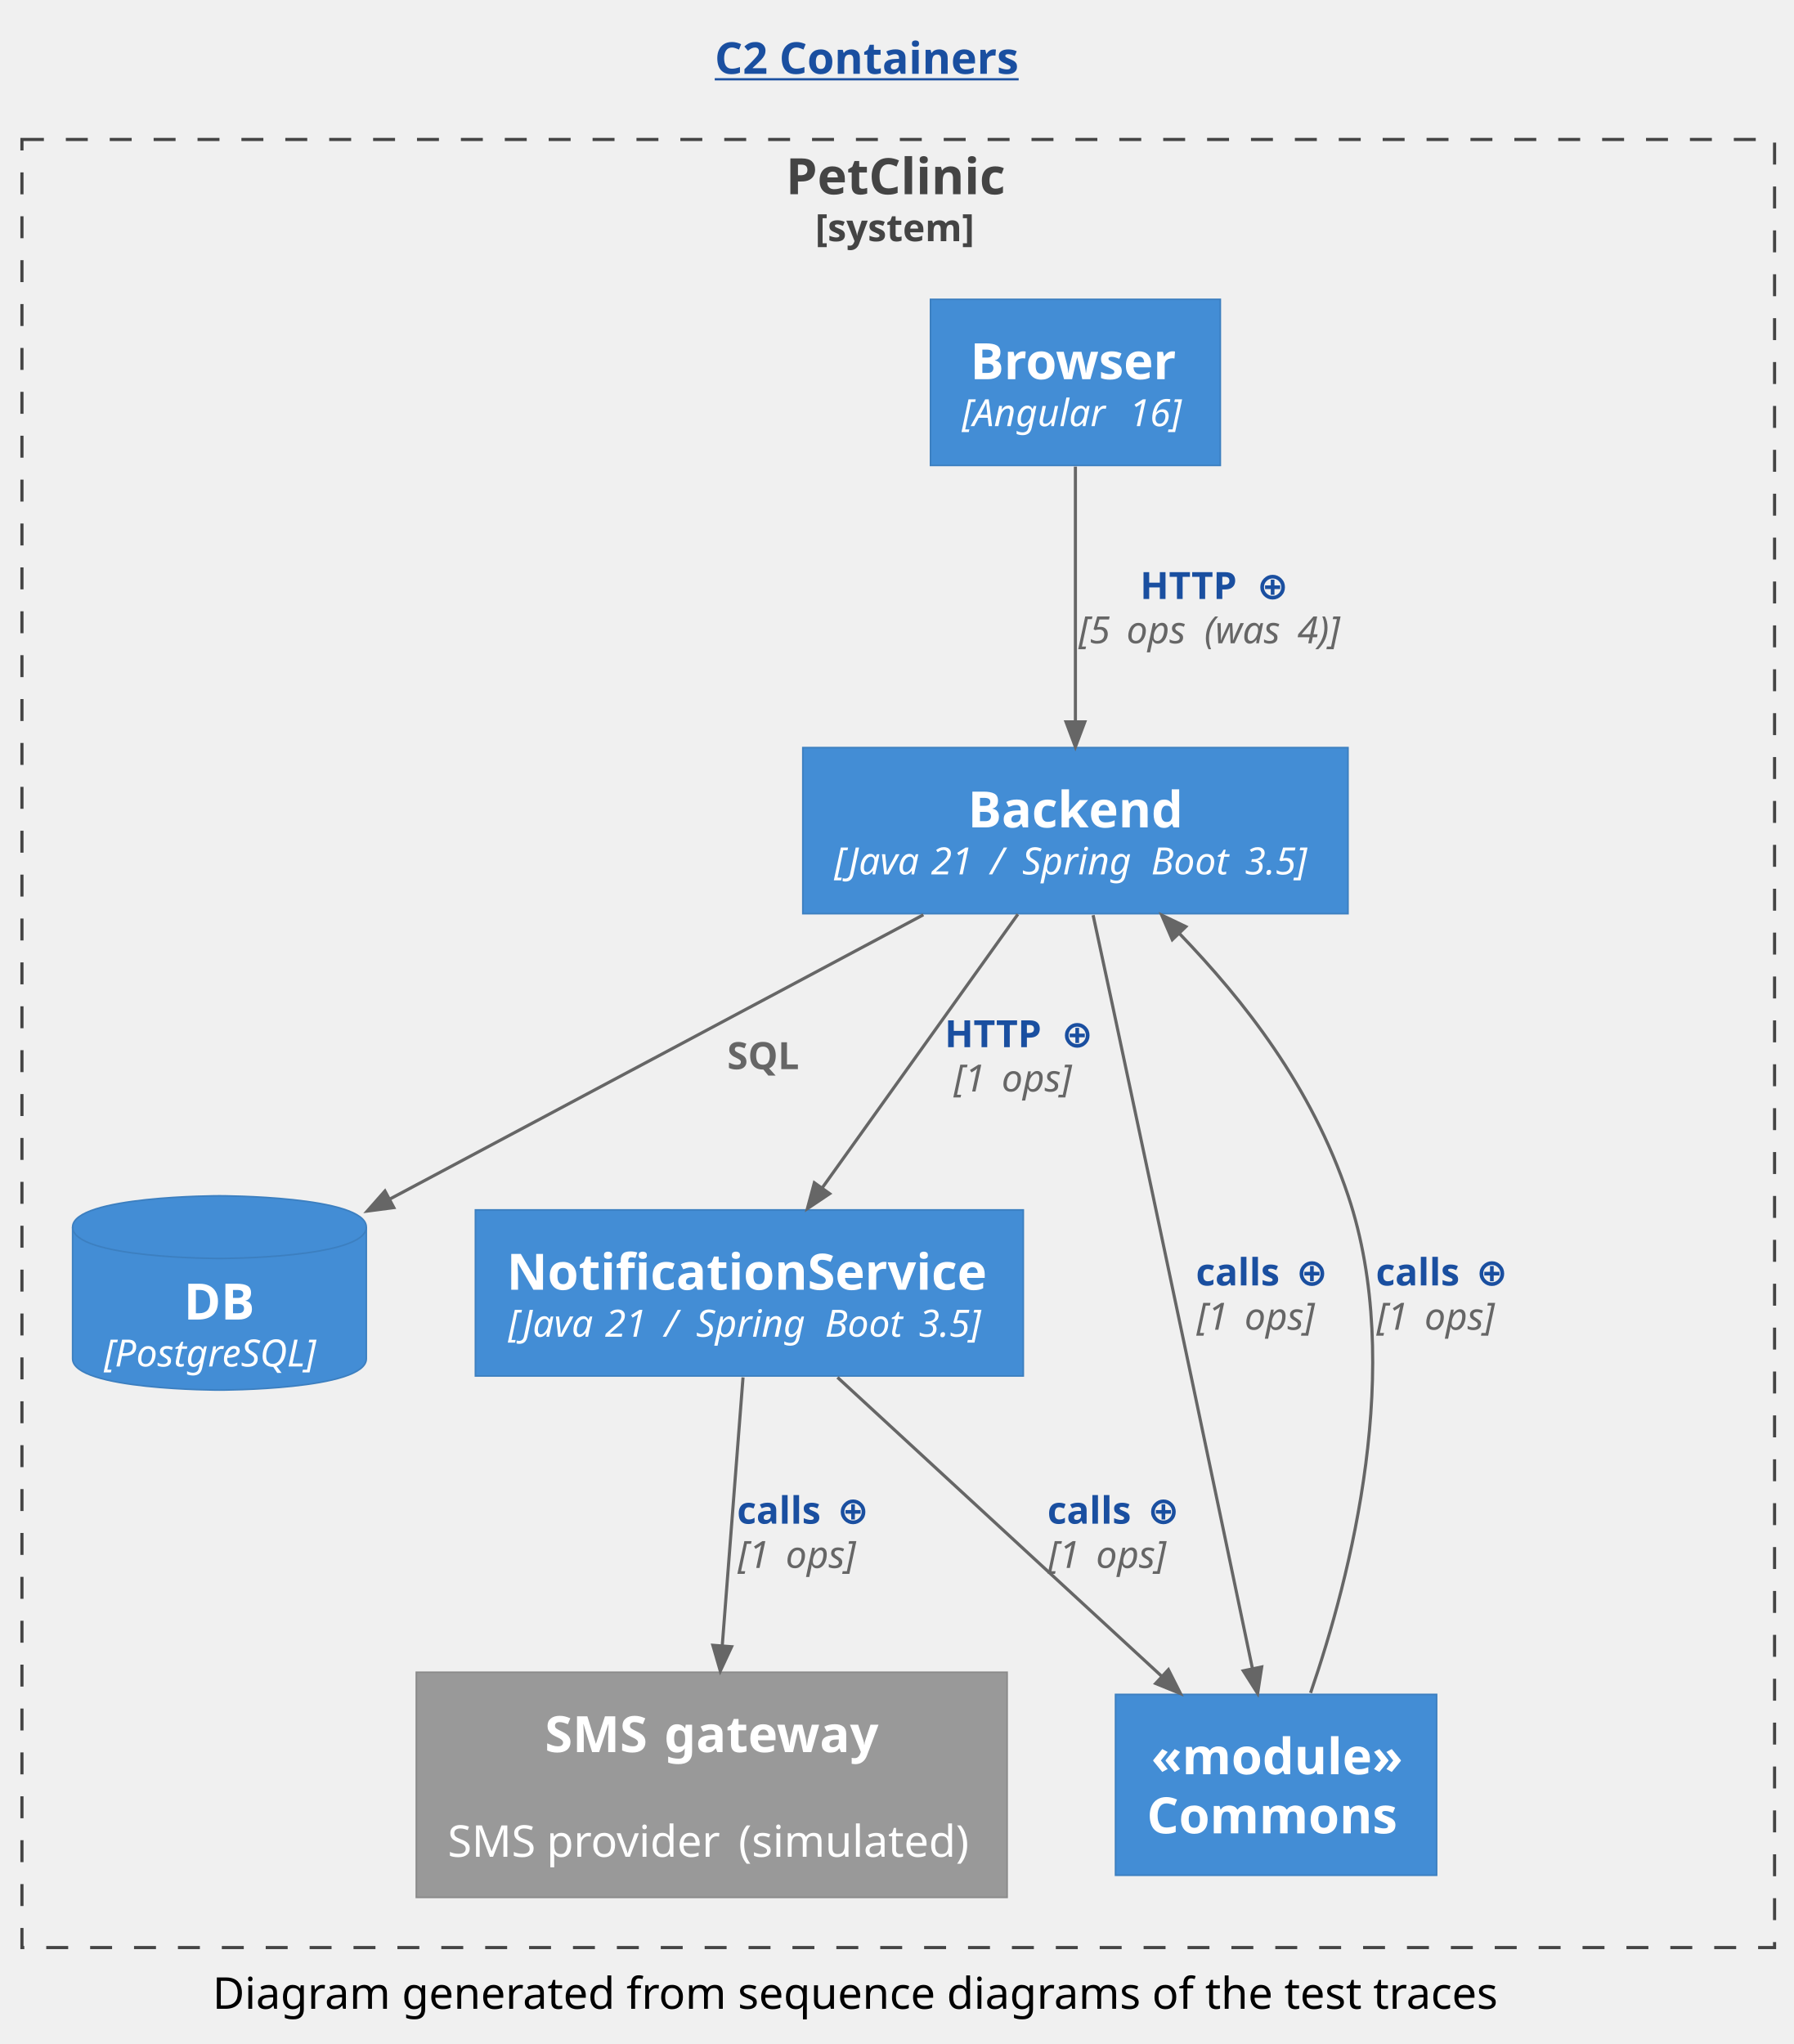
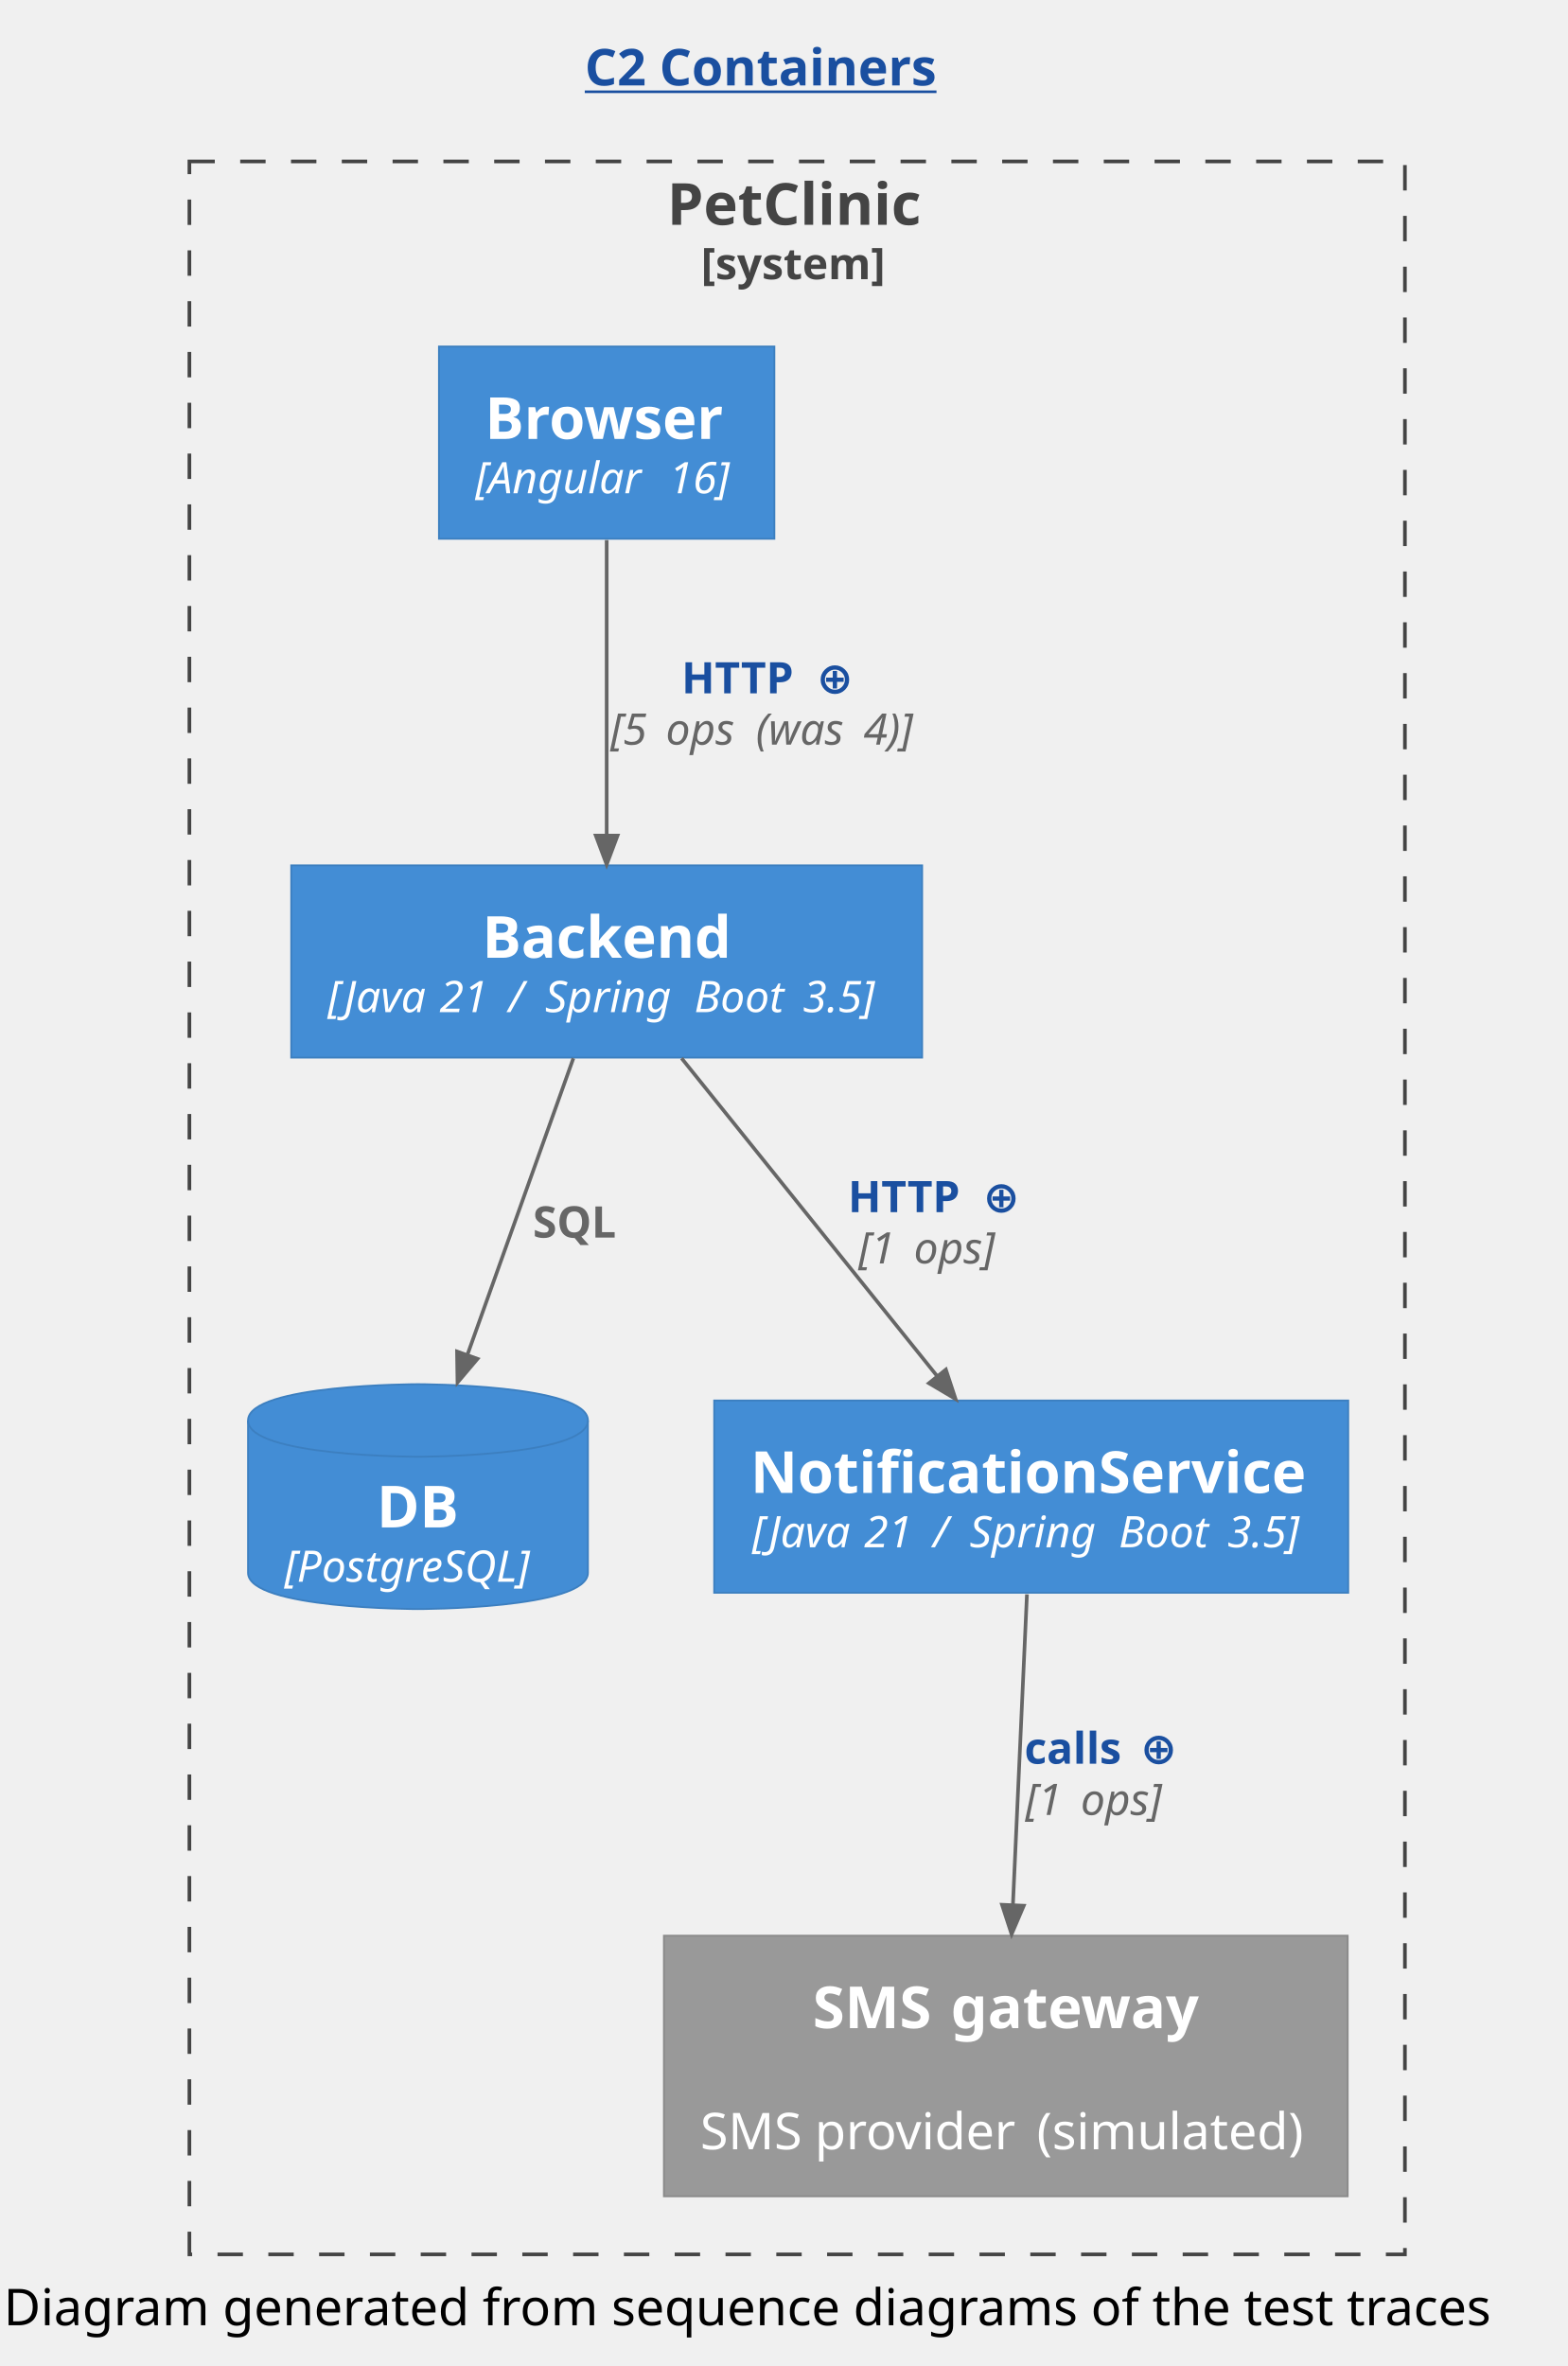
- <svg xmlns="http://www.w3.org/2000/svg" xmlns:xlink="http://www.w3.org/1999/xlink" contentStyleType="text/css" data-diagram-type="DESCRIPTION" height="652px" preserveAspectRatio="none" style="width:572px;height:652px;background:#FFFFFF;" version="1.1" viewBox="0 0 572 652" width="572px" zoomAndPan="magnify">
+ <svg xmlns="http://www.w3.org/2000/svg" xmlns:xlink="http://www.w3.org/1999/xlink" contentStyleType="text/css" data-diagram-type="DESCRIPTION" height="652px" preserveAspectRatio="none" style="width:432px;height:652px;background:#FFFFFF;" version="1.1" viewBox="0 0 432 652" width="432px" zoomAndPan="magnify">
  <defs />
  <g>
    <g class="title" data-source-line="6">
      <a href="https://c4model.com/diagrams/container" target="_blank" rel="noopener noreferrer" title="What is a C2 diagram?" xlink:actuate="onRequest" xlink:href="https://c4model.com/diagrams/container" xlink:show="new" xlink:title="What is a C2 diagram?" xlink:type="simple">
-         <text fill="#1A4FA0" font-family="sans-serif" font-size="14" font-weight="bold" lengthAdjust="spacing" text-decoration="underline" textLength="102.067" x="227.966" y="23.535">C2 Containers</text>
+         <text fill="#1A4FA0" font-family="sans-serif" font-size="14" font-weight="bold" lengthAdjust="spacing" text-decoration="underline" textLength="102.067" x="161.166" y="23.535">C2 Containers</text>
      </a>
    </g>
    <g class="cluster" data-qualified-name="c2_system" data-source-line="1666" id="ent0002">
-       <rect fill="none" height="576.75" style="stroke:#444444;stroke-width:1;stroke-dasharray:7,7;" width="559" x="7" y="44.488" />
-       <text fill="#444444" font-family="sans-serif" font-size="16" font-weight="bold" lengthAdjust="spacing" textLength="71.703" x="250.648" y="61.957">PetClinic</text>
-       <text fill="#444444" font-family="sans-serif" font-size="12" font-weight="bold" lengthAdjust="spacing" textLength="52.992" x="260.004" y="76.934">[system]</text>
+       <rect fill="none" height="576.75" style="stroke:#444444;stroke-width:1;stroke-dasharray:7,7;" width="335" x="52.2" y="44.488" />
+       <text fill="#444444" font-family="sans-serif" font-size="16" font-weight="bold" lengthAdjust="spacing" textLength="71.703" x="183.848" y="61.957">PetClinic</text>
+       <text fill="#444444" font-family="sans-serif" font-size="12" font-weight="bold" lengthAdjust="spacing" textLength="52.992" x="193.204" y="76.934">[system]</text>
    </g>
    <g class="entity" data-qualified-name="c2_system.Backend" data-source-line="71" id="ent0003">
-       <rect fill="#438DD5" height="52.977" style="stroke:#3C7FC0;stroke-width:0.5;" width="173.885" x="256.06" y="238.468" />
-       <text fill="#FFFFFF" font-family="sans-serif" font-size="16" font-weight="bold" lengthAdjust="spacing" textLength="68.609" x="308.698" y="263.937">Backend</text>
-       <text fill="#FFFFFF" font-family="sans-serif" font-size="12" font-style="italic" lengthAdjust="spacing" textLength="27.1" x="266.06" y="278.914">[Java</text>
-       <text fill="#FFFFFF" font-family="sans-serif" font-size="12" font-style="italic" lengthAdjust="spacing" textLength="3.797" x="293.16" y="278.914"> </text>
-       <text fill="#FFFFFF" font-family="sans-serif" font-size="12" font-style="italic" lengthAdjust="spacing" textLength="15.176" x="296.957" y="278.914">21</text>
-       <text fill="#FFFFFF" font-family="sans-serif" font-size="12" font-style="italic" lengthAdjust="spacing" textLength="3.797" x="312.132" y="278.914"> </text>
-       <text fill="#FFFFFF" font-family="sans-serif" font-size="12" font-style="italic" lengthAdjust="spacing" textLength="6.293" x="315.929" y="278.914">/</text>
-       <text fill="#FFFFFF" font-family="sans-serif" font-size="12" font-style="italic" lengthAdjust="spacing" textLength="3.797" x="322.222" y="278.914"> </text>
-       <text fill="#FFFFFF" font-family="sans-serif" font-size="12" font-style="italic" lengthAdjust="spacing" textLength="37.324" x="326.019" y="278.914">Spring</text>
-       <text fill="#FFFFFF" font-family="sans-serif" font-size="12" font-style="italic" lengthAdjust="spacing" textLength="3.797" x="363.343" y="278.914"> </text>
-       <text fill="#FFFFFF" font-family="sans-serif" font-size="12" font-style="italic" lengthAdjust="spacing" textLength="26.133" x="367.14" y="278.914">Boot</text>
-       <text fill="#FFFFFF" font-family="sans-serif" font-size="12" font-style="italic" lengthAdjust="spacing" textLength="3.797" x="393.273" y="278.914"> </text>
-       <text fill="#FFFFFF" font-family="sans-serif" font-size="12" font-style="italic" lengthAdjust="spacing" textLength="22.875" x="397.07" y="278.914">3.5]</text>
+       <rect fill="#438DD5" height="52.977" style="stroke:#3C7FC0;stroke-width:0.5;" width="173.885" x="80.26" y="238.468" />
+       <text fill="#FFFFFF" font-family="sans-serif" font-size="16" font-weight="bold" lengthAdjust="spacing" textLength="68.609" x="132.897" y="263.937">Backend</text>
+       <text fill="#FFFFFF" font-family="sans-serif" font-size="12" font-style="italic" lengthAdjust="spacing" textLength="27.1" x="90.26" y="278.914">[Java</text>
+       <text fill="#FFFFFF" font-family="sans-serif" font-size="12" font-style="italic" lengthAdjust="spacing" textLength="3.797" x="117.359" y="278.914"> </text>
+       <text fill="#FFFFFF" font-family="sans-serif" font-size="12" font-style="italic" lengthAdjust="spacing" textLength="15.176" x="121.156" y="278.914">21</text>
+       <text fill="#FFFFFF" font-family="sans-serif" font-size="12" font-style="italic" lengthAdjust="spacing" textLength="3.797" x="136.332" y="278.914"> </text>
+       <text fill="#FFFFFF" font-family="sans-serif" font-size="12" font-style="italic" lengthAdjust="spacing" textLength="6.293" x="140.129" y="278.914">/</text>
+       <text fill="#FFFFFF" font-family="sans-serif" font-size="12" font-style="italic" lengthAdjust="spacing" textLength="3.797" x="146.422" y="278.914"> </text>
+       <text fill="#FFFFFF" font-family="sans-serif" font-size="12" font-style="italic" lengthAdjust="spacing" textLength="37.324" x="150.219" y="278.914">Spring</text>
+       <text fill="#FFFFFF" font-family="sans-serif" font-size="12" font-style="italic" lengthAdjust="spacing" textLength="3.797" x="187.543" y="278.914"> </text>
+       <text fill="#FFFFFF" font-family="sans-serif" font-size="12" font-style="italic" lengthAdjust="spacing" textLength="26.133" x="191.34" y="278.914">Boot</text>
+       <text fill="#FFFFFF" font-family="sans-serif" font-size="12" font-style="italic" lengthAdjust="spacing" textLength="3.797" x="217.473" y="278.914"> </text>
+       <text fill="#FFFFFF" font-family="sans-serif" font-size="12" font-style="italic" lengthAdjust="spacing" textLength="22.875" x="221.269" y="278.914">3.5]</text>
    </g>
    <g class="entity" data-qualified-name="c2_system.Browser" data-source-line="71" id="ent0004">
-       <rect fill="#438DD5" height="52.977" style="stroke:#3C7FC0;stroke-width:0.5;" width="92.439" x="296.78" y="95.488" />
-       <text fill="#FFFFFF" font-family="sans-serif" font-size="16" font-weight="bold" lengthAdjust="spacing" textLength="67.07" x="309.465" y="120.957">Browser</text>
-       <text fill="#FFFFFF" font-family="sans-serif" font-size="12" font-style="italic" lengthAdjust="spacing" textLength="49.565" x="306.78" y="135.934">[Angular</text>
-       <text fill="#FFFFFF" font-family="sans-serif" font-size="12" font-style="italic" lengthAdjust="spacing" textLength="3.797" x="356.344" y="135.934"> </text>
-       <text fill="#FFFFFF" font-family="sans-serif" font-size="12" font-style="italic" lengthAdjust="spacing" textLength="19.078" x="360.141" y="135.934">16]</text>
+       <rect fill="#438DD5" height="52.977" style="stroke:#3C7FC0;stroke-width:0.5;" width="92.439" x="120.98" y="95.488" />
+       <text fill="#FFFFFF" font-family="sans-serif" font-size="16" font-weight="bold" lengthAdjust="spacing" textLength="67.07" x="133.664" y="120.957">Browser</text>
+       <text fill="#FFFFFF" font-family="sans-serif" font-size="12" font-style="italic" lengthAdjust="spacing" textLength="49.565" x="130.98" y="135.934">[Angular</text>
+       <text fill="#FFFFFF" font-family="sans-serif" font-size="12" font-style="italic" lengthAdjust="spacing" textLength="3.797" x="180.544" y="135.934"> </text>
+       <text fill="#FFFFFF" font-family="sans-serif" font-size="12" font-style="italic" lengthAdjust="spacing" textLength="19.078" x="184.341" y="135.934">16]</text>
    </g>
    <g class="entity" data-qualified-name="c2_system.DB" data-source-line="75" id="ent0005">
-       <path d="M23.16,391.438 C23.16,381.438 69.998,381.438 69.998,381.438 C69.998,381.438 116.836,381.438 116.836,391.438 L116.836,433.415 C116.836,443.415 69.998,443.415 69.998,443.415 C69.998,443.415 23.16,443.415 23.16,433.415 L23.16,391.438" fill="#438DD5" style="stroke:#3C7FC0;stroke-width:0.5;" />
-       <path d="M23.16,391.438 C23.16,401.438 69.998,401.438 69.998,401.438 C69.998,401.438 116.836,401.438 116.836,391.438" fill="none" style="stroke:#3C7FC0;stroke-width:0.5;" />
-       <text fill="#FFFFFF" font-family="sans-serif" font-size="16" font-weight="bold" lengthAdjust="spacing" textLength="22.766" x="58.615" y="420.907">DB</text>
-       <text fill="#FFFFFF" font-family="sans-serif" font-size="12" font-style="italic" lengthAdjust="spacing" textLength="73.676" x="33.16" y="435.884">[PostgreSQL]</text>
+       <path d="M68.36,391.438 C68.36,381.438 115.198,381.438 115.198,381.438 C115.198,381.438 162.036,381.438 162.036,391.438 L162.036,433.415 C162.036,443.415 115.198,443.415 115.198,443.415 C115.198,443.415 68.36,443.415 68.36,433.415 L68.36,391.438" fill="#438DD5" style="stroke:#3C7FC0;stroke-width:0.5;" />
+       <path d="M68.36,391.438 C68.36,401.438 115.198,401.438 115.198,401.438 C115.198,401.438 162.036,401.438 162.036,391.438" fill="none" style="stroke:#3C7FC0;stroke-width:0.5;" />
+       <text fill="#FFFFFF" font-family="sans-serif" font-size="16" font-weight="bold" lengthAdjust="spacing" textLength="22.766" x="103.815" y="420.907">DB</text>
+       <text fill="#FFFFFF" font-family="sans-serif" font-size="12" font-style="italic" lengthAdjust="spacing" textLength="73.676" x="78.36" y="435.884">[PostgreSQL]</text>
    </g>
    <g class="entity" data-qualified-name="c2_system.NotificationService" data-source-line="71" id="ent0006">
-       <rect fill="#438DD5" height="52.977" style="stroke:#3C7FC0;stroke-width:0.5;" width="174.75" x="151.63" y="385.938" />
-       <text fill="#FFFFFF" font-family="sans-serif" font-size="16" font-weight="bold" lengthAdjust="spacing" textLength="154.75" x="161.63" y="411.407">NotificationService</text>
-       <text fill="#FFFFFF" font-family="sans-serif" font-size="12" font-style="italic" lengthAdjust="spacing" textLength="27.1" x="162.063" y="426.384">[Java</text>
-       <text fill="#FFFFFF" font-family="sans-serif" font-size="12" font-style="italic" lengthAdjust="spacing" textLength="3.797" x="189.162" y="426.384"> </text>
-       <text fill="#FFFFFF" font-family="sans-serif" font-size="12" font-style="italic" lengthAdjust="spacing" textLength="15.176" x="192.959" y="426.384">21</text>
-       <text fill="#FFFFFF" font-family="sans-serif" font-size="12" font-style="italic" lengthAdjust="spacing" textLength="3.797" x="208.135" y="426.384"> </text>
-       <text fill="#FFFFFF" font-family="sans-serif" font-size="12" font-style="italic" lengthAdjust="spacing" textLength="6.293" x="211.932" y="426.384">/</text>
-       <text fill="#FFFFFF" font-family="sans-serif" font-size="12" font-style="italic" lengthAdjust="spacing" textLength="3.797" x="218.225" y="426.384"> </text>
-       <text fill="#FFFFFF" font-family="sans-serif" font-size="12" font-style="italic" lengthAdjust="spacing" textLength="37.324" x="222.022" y="426.384">Spring</text>
-       <text fill="#FFFFFF" font-family="sans-serif" font-size="12" font-style="italic" lengthAdjust="spacing" textLength="3.797" x="259.346" y="426.384"> </text>
-       <text fill="#FFFFFF" font-family="sans-serif" font-size="12" font-style="italic" lengthAdjust="spacing" textLength="26.133" x="263.143" y="426.384">Boot</text>
-       <text fill="#FFFFFF" font-family="sans-serif" font-size="12" font-style="italic" lengthAdjust="spacing" textLength="3.797" x="289.276" y="426.384"> </text>
-       <text fill="#FFFFFF" font-family="sans-serif" font-size="12" font-style="italic" lengthAdjust="spacing" textLength="22.875" x="293.072" y="426.384">3.5]</text>
+       <rect fill="#438DD5" height="52.977" style="stroke:#3C7FC0;stroke-width:0.5;" width="174.75" x="196.83" y="385.938" />
+       <text fill="#FFFFFF" font-family="sans-serif" font-size="16" font-weight="bold" lengthAdjust="spacing" textLength="154.75" x="206.83" y="411.407">NotificationService</text>
+       <text fill="#FFFFFF" font-family="sans-serif" font-size="12" font-style="italic" lengthAdjust="spacing" textLength="27.1" x="207.262" y="426.384">[Java</text>
+       <text fill="#FFFFFF" font-family="sans-serif" font-size="12" font-style="italic" lengthAdjust="spacing" textLength="3.797" x="234.362" y="426.384"> </text>
+       <text fill="#FFFFFF" font-family="sans-serif" font-size="12" font-style="italic" lengthAdjust="spacing" textLength="15.176" x="238.159" y="426.384">21</text>
+       <text fill="#FFFFFF" font-family="sans-serif" font-size="12" font-style="italic" lengthAdjust="spacing" textLength="3.797" x="253.335" y="426.384"> </text>
+       <text fill="#FFFFFF" font-family="sans-serif" font-size="12" font-style="italic" lengthAdjust="spacing" textLength="6.293" x="257.132" y="426.384">/</text>
+       <text fill="#FFFFFF" font-family="sans-serif" font-size="12" font-style="italic" lengthAdjust="spacing" textLength="3.797" x="263.424" y="426.384"> </text>
+       <text fill="#FFFFFF" font-family="sans-serif" font-size="12" font-style="italic" lengthAdjust="spacing" textLength="37.324" x="267.221" y="426.384">Spring</text>
+       <text fill="#FFFFFF" font-family="sans-serif" font-size="12" font-style="italic" lengthAdjust="spacing" textLength="3.797" x="304.546" y="426.384"> </text>
+       <text fill="#FFFFFF" font-family="sans-serif" font-size="12" font-style="italic" lengthAdjust="spacing" textLength="26.133" x="308.342" y="426.384">Boot</text>
+       <text fill="#FFFFFF" font-family="sans-serif" font-size="12" font-style="italic" lengthAdjust="spacing" textLength="3.797" x="334.475" y="426.384"> </text>
+       <text fill="#FFFFFF" font-family="sans-serif" font-size="12" font-style="italic" lengthAdjust="spacing" textLength="22.875" x="338.272" y="426.384">3.5]</text>
    </g>
    <g class="entity" data-qualified-name="c2_system.SMS_gateway" data-source-line="212" id="ent0007">
-       <rect fill="#999999" height="71.82" style="stroke:#8A8A8A;stroke-width:0.5;" width="188.444" x="132.78" y="533.418" />
-       <text fill="#FFFFFF" font-family="sans-serif" font-size="16" font-weight="bold" lengthAdjust="spacing" textLength="32.805" x="173.783" y="558.887">SMS</text>
-       <text fill="#FFFFFF" font-family="sans-serif" font-size="16" font-weight="bold" lengthAdjust="spacing" textLength="5.273" x="206.588" y="558.887"> </text>
-       <text fill="#FFFFFF" font-family="sans-serif" font-size="16" font-weight="bold" lengthAdjust="spacing" textLength="68.359" x="211.862" y="558.887">gateway</text>
-       <text fill="#FFFFFF" font-family="sans-serif" font-size="14" lengthAdjust="spacing" textLength="4.43" x="224.787" y="575.797"> </text>
-       <text fill="#FFFFFF" font-family="sans-serif" font-size="14" lengthAdjust="spacing" textLength="27.139" x="142.78" y="592.285">SMS</text>
-       <text fill="#FFFFFF" font-family="sans-serif" font-size="14" lengthAdjust="spacing" textLength="4.43" x="169.919" y="592.285"> </text>
-       <text fill="#FFFFFF" font-family="sans-serif" font-size="14" lengthAdjust="spacing" textLength="56.773" x="174.348" y="592.285">provider</text>
-       <text fill="#FFFFFF" font-family="sans-serif" font-size="14" lengthAdjust="spacing" textLength="4.43" x="231.121" y="592.285"> </text>
-       <text fill="#FFFFFF" font-family="sans-serif" font-size="14" lengthAdjust="spacing" textLength="75.674" x="235.55" y="592.285">(simulated)</text>
+       <rect fill="#999999" height="71.82" style="stroke:#8A8A8A;stroke-width:0.5;" width="188.444" x="182.98" y="533.418" />
+       <text fill="#FFFFFF" font-family="sans-serif" font-size="16" font-weight="bold" lengthAdjust="spacing" textLength="32.805" x="223.983" y="558.887">SMS</text>
+       <text fill="#FFFFFF" font-family="sans-serif" font-size="16" font-weight="bold" lengthAdjust="spacing" textLength="5.273" x="256.788" y="558.887"> </text>
+       <text fill="#FFFFFF" font-family="sans-serif" font-size="16" font-weight="bold" lengthAdjust="spacing" textLength="68.359" x="262.061" y="558.887">gateway</text>
+       <text fill="#FFFFFF" font-family="sans-serif" font-size="14" lengthAdjust="spacing" textLength="4.43" x="274.987" y="575.797"> </text>
+       <text fill="#FFFFFF" font-family="sans-serif" font-size="14" lengthAdjust="spacing" textLength="27.139" x="192.98" y="592.285">SMS</text>
+       <text fill="#FFFFFF" font-family="sans-serif" font-size="14" lengthAdjust="spacing" textLength="4.43" x="220.118" y="592.285"> </text>
+       <text fill="#FFFFFF" font-family="sans-serif" font-size="14" lengthAdjust="spacing" textLength="56.773" x="224.548" y="592.285">provider</text>
+       <text fill="#FFFFFF" font-family="sans-serif" font-size="14" lengthAdjust="spacing" textLength="4.43" x="281.32" y="592.285"> </text>
+       <text fill="#FFFFFF" font-family="sans-serif" font-size="14" lengthAdjust="spacing" textLength="75.674" x="285.75" y="592.285">(simulated)</text>
    </g>
-     <g class="entity" data-qualified-name="c2_system._module__nCommons" data-source-line="71" id="ent0008">
-       <rect fill="#438DD5" height="57.688" style="stroke:#3C7FC0;stroke-width:0.5;" width="102.422" x="355.79" y="540.488" />
-       <text fill="#FFFFFF" font-family="sans-serif" font-size="16" font-weight="bold" lengthAdjust="spacing" textLength="79.641" x="367.181" y="565.957">«module»</text>
-       <text fill="#FFFFFF" font-family="sans-serif" font-size="16" font-weight="bold" lengthAdjust="spacing" textLength="82.422" x="365.79" y="584.801">Commons</text>
+     <g class="link" data-entity-1="ent0003" data-entity-2="ent0005" data-link-type="dependency" data-source-line="1779" id="lnk8">
+       <path d="M158.02,291.628 C149.1,316.588 138.242,346.975 128.782,373.445" fill="none" id="Backend-to-DB" style="stroke:#666666;stroke-width:1;" />
+       <polygon fill="#666666" points="126.09,380.978,131.607,374.454,125.957,372.435,126.09,380.978" style="stroke:#666666;stroke-width:1;" />
+       <text fill="#666666" font-family="sans-serif" font-size="12" font-weight="bold" lengthAdjust="spacing" textLength="23.719" x="146.86" y="341.04">SQL</text>
    </g>
-     <g class="link" data-entity-1="ent0003" data-entity-2="ent0005" data-link-type="dependency" data-source-line="1779" id="lnk9">
-       <path d="M294.51,291.798 C244.4,318.488 173.78,356.126 124.19,382.556" fill="none" id="Backend-to-DB" style="stroke:#666666;stroke-width:1;" />
-       <polygon fill="#666666" points="117.13,386.318,125.601,385.203,122.779,379.908,117.13,386.318" style="stroke:#666666;stroke-width:1;" />
-       <text fill="#666666" font-family="sans-serif" font-size="12" font-weight="bold" lengthAdjust="spacing" textLength="23.719" x="231.95" y="341.04">SQL</text>
-     </g>
-     <g class="link" data-entity-1="ent0003" data-entity-2="ent0006" data-link-type="dependency" data-source-line="1779" id="lnk10">
-       <path d="M324.65,291.628 C305.75,318.058 281.121,352.499 262.171,379.019" fill="none" id="Backend-to-NotificationService" style="stroke:#666666;stroke-width:1;" />
-       <polygon fill="#666666" points="257.52,385.528,264.612,380.763,259.73,377.275,257.52,385.528" style="stroke:#666666;stroke-width:1;" />
+     <g class="link" data-entity-1="ent0003" data-entity-2="ent0006" data-link-type="dependency" data-source-line="1779" id="lnk9">
+       <path d="M187.85,291.628 C209.1,318.058 237.027,352.773 258.347,379.293" fill="none" id="Backend-to-NotificationService" style="stroke:#666666;stroke-width:1;" />
+       <polygon fill="#666666" points="263.36,385.528,260.685,377.414,256.009,381.173,263.36,385.528" style="stroke:#666666;stroke-width:1;" />
      <a href="genseq://c2-279a196c9d" target="_top" title="Click for the calls behind this line" xlink:actuate="onRequest" xlink:href="genseq://c2-279a196c9d" xlink:show="new" xlink:title="Click for the calls behind this line" xlink:type="simple">
-         <text fill="#1A4FA0" font-family="sans-serif" font-size="12" font-weight="bold" lengthAdjust="spacing" textLength="33.281" x="301.32" y="334.04">HTTP</text>
+         <text fill="#1A4FA0" font-family="sans-serif" font-size="12" font-weight="bold" lengthAdjust="spacing" textLength="33.281" x="233.71" y="334.04">HTTP</text>
      </a>
      <a href="genseq://c2-279a196c9d" target="_top" title="Click for the calls behind this line" xlink:actuate="onRequest" xlink:href="genseq://c2-279a196c9d" xlink:show="new" xlink:title="Click for the calls behind this line" xlink:type="simple">
-         <text fill="#1A4FA0" font-family="sans-serif" font-size="12" font-weight="bold" lengthAdjust="spacing" textLength="3.955" x="334.601" y="334.04"> </text>
+         <text fill="#1A4FA0" font-family="sans-serif" font-size="12" font-weight="bold" lengthAdjust="spacing" textLength="3.955" x="266.991" y="334.04"> </text>
      </a>
      <a href="genseq://c2-279a196c9d" target="_top" title="Click for the calls behind this line" xlink:actuate="onRequest" xlink:href="genseq://c2-279a196c9d" xlink:show="new" xlink:title="Click for the calls behind this line" xlink:type="simple">
-         <text fill="#1A4FA0" font-family="sans-serif" font-size="12" font-weight="bold" lengthAdjust="spacing" textLength="8.684" x="338.556" y="334.04">⊕</text>
+         <text fill="#1A4FA0" font-family="sans-serif" font-size="12" font-weight="bold" lengthAdjust="spacing" textLength="8.684" x="270.946" y="334.04">⊕</text>
      </a>
-       <text fill="#666666" font-family="sans-serif" font-size="12" font-style="italic" lengthAdjust="spacing" textLength="11.49" x="304.165" y="348.173">[1</text>
-       <text fill="#666666" font-family="sans-serif" font-size="12" font-style="italic" lengthAdjust="spacing" textLength="3.797" x="315.655" y="348.173"> </text>
-       <text fill="#666666" font-family="sans-serif" font-size="12" font-style="italic" lengthAdjust="spacing" textLength="24.943" x="319.452" y="348.173">ops]</text>
+       <text fill="#666666" font-family="sans-serif" font-size="12" font-style="italic" lengthAdjust="spacing" textLength="11.49" x="236.554" y="348.173">[1</text>
+       <text fill="#666666" font-family="sans-serif" font-size="12" font-style="italic" lengthAdjust="spacing" textLength="3.797" x="248.045" y="348.173"> </text>
+       <text fill="#666666" font-family="sans-serif" font-size="12" font-style="italic" lengthAdjust="spacing" textLength="24.943" x="251.841" y="348.173">ops]</text>
    </g>
-     <g class="link" data-entity-1="ent0003" data-entity-2="ent0008" data-link-type="dependency" data-source-line="1779" id="lnk11">
-       <path d="M348.65,291.918 C350.66,301.228 352.94,311.798 355,321.438 C371.92,400.688 389.904,486.497 399.484,532.347" fill="none" id="Backend-to-_module__nCommons" style="stroke:#666666;stroke-width:1;" />
-       <polygon fill="#666666" points="401.12,540.178,402.42,531.734,396.547,532.961,401.12,540.178" style="stroke:#666666;stroke-width:1;" />
-       <a href="genseq://c2-103d57f8db" target="_top" title="Click for the calls behind this line" xlink:actuate="onRequest" xlink:href="genseq://c2-103d57f8db" xlink:show="new" xlink:title="Click for the calls behind this line" xlink:type="simple">
-         <text fill="#1A4FA0" font-family="sans-serif" font-size="12" font-weight="bold" lengthAdjust="spacing" textLength="28.031" x="381.42" y="410.03">calls</text>
-       </a>
-       <a href="genseq://c2-103d57f8db" target="_top" title="Click for the calls behind this line" xlink:actuate="onRequest" xlink:href="genseq://c2-103d57f8db" xlink:show="new" xlink:title="Click for the calls behind this line" xlink:type="simple">
-         <text fill="#1A4FA0" font-family="sans-serif" font-size="12" font-weight="bold" lengthAdjust="spacing" textLength="3.955" x="409.451" y="410.03"> </text>
-       </a>
-       <a href="genseq://c2-103d57f8db" target="_top" title="Click for the calls behind this line" xlink:actuate="onRequest" xlink:href="genseq://c2-103d57f8db" xlink:show="new" xlink:title="Click for the calls behind this line" xlink:type="simple">
-         <text fill="#1A4FA0" font-family="sans-serif" font-size="12" font-weight="bold" lengthAdjust="spacing" textLength="8.684" x="413.406" y="410.03">⊕</text>
-       </a>
-       <text fill="#666666" font-family="sans-serif" font-size="12" font-style="italic" lengthAdjust="spacing" textLength="11.49" x="381.64" y="424.163">[1</text>
-       <text fill="#666666" font-family="sans-serif" font-size="12" font-style="italic" lengthAdjust="spacing" textLength="3.797" x="393.13" y="424.163"> </text>
-       <text fill="#666666" font-family="sans-serif" font-size="12" font-style="italic" lengthAdjust="spacing" textLength="24.943" x="396.927" y="424.163">ops]</text>
-     </g>
-     <g class="link" data-entity-1="ent0008" data-entity-2="ent0003" data-link-type="dependency" data-source-line="1779" id="lnk15">
-       <path d="M418.01,540.008 C430.84,502.718 448.1,435.538 430,381.438 C418.29,346.448 396.895,319.325 376.065,297.664" fill="none" id="_module__nCommons-to-Backend" style="stroke:#666666;stroke-width:1;" />
-       <polygon fill="#666666" points="370.52,291.898,373.903,299.744,378.228,295.585,370.52,291.898" style="stroke:#666666;stroke-width:1;" />
-       <a href="genseq://c2-cd32149db2" target="_top" title="Click for the calls behind this line" xlink:actuate="onRequest" xlink:href="genseq://c2-cd32149db2" xlink:show="new" xlink:title="Click for the calls behind this line" xlink:type="simple">
-         <text fill="#1A4FA0" font-family="sans-serif" font-size="12" font-weight="bold" lengthAdjust="spacing" textLength="28.031" x="438.82" y="410.03">calls</text>
-       </a>
-       <a href="genseq://c2-cd32149db2" target="_top" title="Click for the calls behind this line" xlink:actuate="onRequest" xlink:href="genseq://c2-cd32149db2" xlink:show="new" xlink:title="Click for the calls behind this line" xlink:type="simple">
-         <text fill="#1A4FA0" font-family="sans-serif" font-size="12" font-weight="bold" lengthAdjust="spacing" textLength="3.955" x="466.851" y="410.03"> </text>
-       </a>
-       <a href="genseq://c2-cd32149db2" target="_top" title="Click for the calls behind this line" xlink:actuate="onRequest" xlink:href="genseq://c2-cd32149db2" xlink:show="new" xlink:title="Click for the calls behind this line" xlink:type="simple">
-         <text fill="#1A4FA0" font-family="sans-serif" font-size="12" font-weight="bold" lengthAdjust="spacing" textLength="8.684" x="470.806" y="410.03">⊕</text>
-       </a>
-       <text fill="#666666" font-family="sans-serif" font-size="12" font-style="italic" lengthAdjust="spacing" textLength="11.49" x="439.04" y="424.163">[1</text>
-       <text fill="#666666" font-family="sans-serif" font-size="12" font-style="italic" lengthAdjust="spacing" textLength="3.797" x="450.53" y="424.163"> </text>
-       <text fill="#666666" font-family="sans-serif" font-size="12" font-style="italic" lengthAdjust="spacing" textLength="24.943" x="454.327" y="424.163">ops]</text>
-     </g>
-     <g class="link" data-entity-1="ent0004" data-entity-2="ent0003" data-link-type="dependency" data-source-line="1779" id="lnk12">
-       <path d="M343,148.838 C343,174.268 343,204.878 343,230.258" fill="none" id="Browser-to-Backend" style="stroke:#666666;stroke-width:1;" />
-       <polygon fill="#666666" points="343,238.258,346,230.258,340,230.258,343,238.258" style="stroke:#666666;stroke-width:1;" />
+     <g class="link" data-entity-1="ent0004" data-entity-2="ent0003" data-link-type="dependency" data-source-line="1779" id="lnk10">
+       <path d="M167.2,148.838 C167.2,174.268 167.2,204.878 167.2,230.258" fill="none" id="Browser-to-Backend" style="stroke:#666666;stroke-width:1;" />
+       <polygon fill="#666666" points="167.2,238.258,170.2,230.258,164.2,230.258,167.2,238.258" style="stroke:#666666;stroke-width:1;" />
      <a href="genseq://c2-fb35163739" target="_top" title="Click for the calls behind this line" xlink:actuate="onRequest" xlink:href="genseq://c2-fb35163739" xlink:show="new" xlink:title="Click for the calls behind this line" xlink:type="simple">
-         <text fill="#1A4FA0" font-family="sans-serif" font-size="12" font-weight="bold" lengthAdjust="spacing" textLength="33.281" x="363.644" y="191.07">HTTP</text>
+         <text fill="#1A4FA0" font-family="sans-serif" font-size="12" font-weight="bold" lengthAdjust="spacing" textLength="33.281" x="187.843" y="191.07">HTTP</text>
      </a>
      <a href="genseq://c2-fb35163739" target="_top" title="Click for the calls behind this line" xlink:actuate="onRequest" xlink:href="genseq://c2-fb35163739" xlink:show="new" xlink:title="Click for the calls behind this line" xlink:type="simple">
-         <text fill="#1A4FA0" font-family="sans-serif" font-size="12" font-weight="bold" lengthAdjust="spacing" textLength="3.955" x="396.925" y="191.07"> </text>
+         <text fill="#1A4FA0" font-family="sans-serif" font-size="12" font-weight="bold" lengthAdjust="spacing" textLength="3.955" x="221.125" y="191.07"> </text>
      </a>
      <a href="genseq://c2-fb35163739" target="_top" title="Click for the calls behind this line" xlink:actuate="onRequest" xlink:href="genseq://c2-fb35163739" xlink:show="new" xlink:title="Click for the calls behind this line" xlink:type="simple">
-         <text fill="#1A4FA0" font-family="sans-serif" font-size="12" font-weight="bold" lengthAdjust="spacing" textLength="8.684" x="400.88" y="191.07">⊕</text>
+         <text fill="#1A4FA0" font-family="sans-serif" font-size="12" font-weight="bold" lengthAdjust="spacing" textLength="8.684" x="225.08" y="191.07">⊕</text>
      </a>
-       <text fill="#666666" font-family="sans-serif" font-size="12" font-style="italic" lengthAdjust="spacing" textLength="11.49" x="344" y="205.203">[5</text>
-       <text fill="#666666" font-family="sans-serif" font-size="12" font-style="italic" lengthAdjust="spacing" textLength="3.797" x="355.49" y="205.203"> </text>
-       <text fill="#666666" font-family="sans-serif" font-size="12" font-style="italic" lengthAdjust="spacing" textLength="21.041" x="359.287" y="205.203">ops</text>
-       <text fill="#666666" font-family="sans-serif" font-size="12" font-style="italic" lengthAdjust="spacing" textLength="3.797" x="380.328" y="205.203"> </text>
-       <text fill="#666666" font-family="sans-serif" font-size="12" font-style="italic" lengthAdjust="spacing" textLength="25.893" x="384.125" y="205.203">(was</text>
-       <text fill="#666666" font-family="sans-serif" font-size="12" font-style="italic" lengthAdjust="spacing" textLength="3.797" x="410.018" y="205.203"> </text>
-       <text fill="#666666" font-family="sans-serif" font-size="12" font-style="italic" lengthAdjust="spacing" textLength="15.393" x="413.815" y="205.203">4)]</text>
+       <text fill="#666666" font-family="sans-serif" font-size="12" font-style="italic" lengthAdjust="spacing" textLength="11.49" x="168.2" y="205.203">[5</text>
+       <text fill="#666666" font-family="sans-serif" font-size="12" font-style="italic" lengthAdjust="spacing" textLength="3.797" x="179.69" y="205.203"> </text>
+       <text fill="#666666" font-family="sans-serif" font-size="12" font-style="italic" lengthAdjust="spacing" textLength="21.041" x="183.487" y="205.203">ops</text>
+       <text fill="#666666" font-family="sans-serif" font-size="12" font-style="italic" lengthAdjust="spacing" textLength="3.797" x="204.528" y="205.203"> </text>
+       <text fill="#666666" font-family="sans-serif" font-size="12" font-style="italic" lengthAdjust="spacing" textLength="25.893" x="208.325" y="205.203">(was</text>
+       <text fill="#666666" font-family="sans-serif" font-size="12" font-style="italic" lengthAdjust="spacing" textLength="3.797" x="234.217" y="205.203"> </text>
+       <text fill="#666666" font-family="sans-serif" font-size="12" font-style="italic" lengthAdjust="spacing" textLength="15.393" x="238.014" y="205.203">4)]</text>
    </g>
-     <g class="link" data-entity-1="ent0006" data-entity-2="ent0007" data-link-type="dependency" data-source-line="1779" id="lnk13">
-       <path d="M236.99,439.358 C235,465.018 232.555,496.522 230.355,525.042" fill="none" id="NotificationService-to-SMS_gateway" style="stroke:#666666;stroke-width:1;" />
-       <polygon fill="#666666" points="229.74,533.018,233.346,525.273,227.364,524.811,229.74,533.018" style="stroke:#666666;stroke-width:1;" />
+     <g class="link" data-entity-1="ent0006" data-entity-2="ent0007" data-link-type="dependency" data-source-line="1779" id="lnk11">
+       <path d="M283.03,439.358 C281.87,465.018 280.438,496.506 279.158,525.026" fill="none" id="NotificationService-to-SMS_gateway" style="stroke:#666666;stroke-width:1;" />
+       <polygon fill="#666666" points="278.8,533.018,282.155,525.161,276.161,524.892,278.8,533.018" style="stroke:#666666;stroke-width:1;" />
      <a href="genseq://c2-cb01a30b7a" target="_top" title="Click for the calls behind this line" xlink:actuate="onRequest" xlink:href="genseq://c2-cb01a30b7a" xlink:show="new" xlink:title="Click for the calls behind this line" xlink:type="simple">
-         <text fill="#1A4FA0" font-family="sans-serif" font-size="12" font-weight="bold" lengthAdjust="spacing" textLength="28.031" x="235.07" y="486.02">calls</text>
+         <text fill="#1A4FA0" font-family="sans-serif" font-size="12" font-weight="bold" lengthAdjust="spacing" textLength="28.031" x="282.33" y="486.02">calls</text>
      </a>
      <a href="genseq://c2-cb01a30b7a" target="_top" title="Click for the calls behind this line" xlink:actuate="onRequest" xlink:href="genseq://c2-cb01a30b7a" xlink:show="new" xlink:title="Click for the calls behind this line" xlink:type="simple">
-         <text fill="#1A4FA0" font-family="sans-serif" font-size="12" font-weight="bold" lengthAdjust="spacing" textLength="3.955" x="263.101" y="486.02"> </text>
+         <text fill="#1A4FA0" font-family="sans-serif" font-size="12" font-weight="bold" lengthAdjust="spacing" textLength="3.955" x="310.361" y="486.02"> </text>
      </a>
      <a href="genseq://c2-cb01a30b7a" target="_top" title="Click for the calls behind this line" xlink:actuate="onRequest" xlink:href="genseq://c2-cb01a30b7a" xlink:show="new" xlink:title="Click for the calls behind this line" xlink:type="simple">
-         <text fill="#1A4FA0" font-family="sans-serif" font-size="12" font-weight="bold" lengthAdjust="spacing" textLength="8.684" x="267.056" y="486.02">⊕</text>
+         <text fill="#1A4FA0" font-family="sans-serif" font-size="12" font-weight="bold" lengthAdjust="spacing" textLength="8.684" x="314.316" y="486.02">⊕</text>
      </a>
-       <text fill="#666666" font-family="sans-serif" font-size="12" font-style="italic" lengthAdjust="spacing" textLength="11.49" x="235.29" y="500.153">[1</text>
-       <text fill="#666666" font-family="sans-serif" font-size="12" font-style="italic" lengthAdjust="spacing" textLength="3.797" x="246.78" y="500.153"> </text>
-       <text fill="#666666" font-family="sans-serif" font-size="12" font-style="italic" lengthAdjust="spacing" textLength="24.943" x="250.577" y="500.153">ops]</text>
+       <text fill="#666666" font-family="sans-serif" font-size="12" font-style="italic" lengthAdjust="spacing" textLength="11.49" x="282.549" y="500.153">[1</text>
+       <text fill="#666666" font-family="sans-serif" font-size="12" font-style="italic" lengthAdjust="spacing" textLength="3.797" x="294.04" y="500.153"> </text>
+       <text fill="#666666" font-family="sans-serif" font-size="12" font-style="italic" lengthAdjust="spacing" textLength="24.943" x="297.837" y="500.153">ops]</text>
    </g>
-     <g class="link" data-entity-1="ent0006" data-entity-2="ent0008" data-link-type="dependency" data-source-line="1779" id="lnk14">
-       <path d="M267.12,439.358 C297.38,467.258 339.478,506.075 370.628,534.795" fill="none" id="NotificationService-to-_module__nCommons" style="stroke:#666666;stroke-width:1;" />
-       <polygon fill="#666666" points="376.51,540.218,372.662,532.59,368.595,537.001,376.51,540.218" style="stroke:#666666;stroke-width:1;" />
-       <a href="genseq://c2-e128eb6ba0" target="_top" title="Click for the calls behind this line" xlink:actuate="onRequest" xlink:href="genseq://c2-e128eb6ba0" xlink:show="new" xlink:title="Click for the calls behind this line" xlink:type="simple">
-         <text fill="#1A4FA0" font-family="sans-serif" font-size="12" font-weight="bold" lengthAdjust="spacing" textLength="28.031" x="334.06" y="486.02">calls</text>
-       </a>
-       <a href="genseq://c2-e128eb6ba0" target="_top" title="Click for the calls behind this line" xlink:actuate="onRequest" xlink:href="genseq://c2-e128eb6ba0" xlink:show="new" xlink:title="Click for the calls behind this line" xlink:type="simple">
-         <text fill="#1A4FA0" font-family="sans-serif" font-size="12" font-weight="bold" lengthAdjust="spacing" textLength="3.955" x="362.091" y="486.02"> </text>
-       </a>
-       <a href="genseq://c2-e128eb6ba0" target="_top" title="Click for the calls behind this line" xlink:actuate="onRequest" xlink:href="genseq://c2-e128eb6ba0" xlink:show="new" xlink:title="Click for the calls behind this line" xlink:type="simple">
-         <text fill="#1A4FA0" font-family="sans-serif" font-size="12" font-weight="bold" lengthAdjust="spacing" textLength="8.684" x="366.046" y="486.02">⊕</text>
-       </a>
-       <text fill="#666666" font-family="sans-serif" font-size="12" font-style="italic" lengthAdjust="spacing" textLength="11.49" x="334.28" y="500.153">[1</text>
-       <text fill="#666666" font-family="sans-serif" font-size="12" font-style="italic" lengthAdjust="spacing" textLength="3.797" x="345.77" y="500.153"> </text>
-       <text fill="#666666" font-family="sans-serif" font-size="12" font-style="italic" lengthAdjust="spacing" textLength="24.943" x="349.567" y="500.153">ops]</text>
-     </g>
-     <g class="caption" data-source-line="22">
-       <text fill="#000000" font-family="sans-serif" font-size="14" lengthAdjust="spacing" textLength="422.399" x="67.8" y="640.773">Diagram generated from sequence diagrams of the test traces</text>
+     <g class="caption" data-source-line="18">
+       <text fill="#000000" font-family="sans-serif" font-size="14" lengthAdjust="spacing" textLength="422.399" x="1" y="640.773">Diagram generated from sequence diagrams of the test traces</text>
    </g>
  </g>
</svg>
